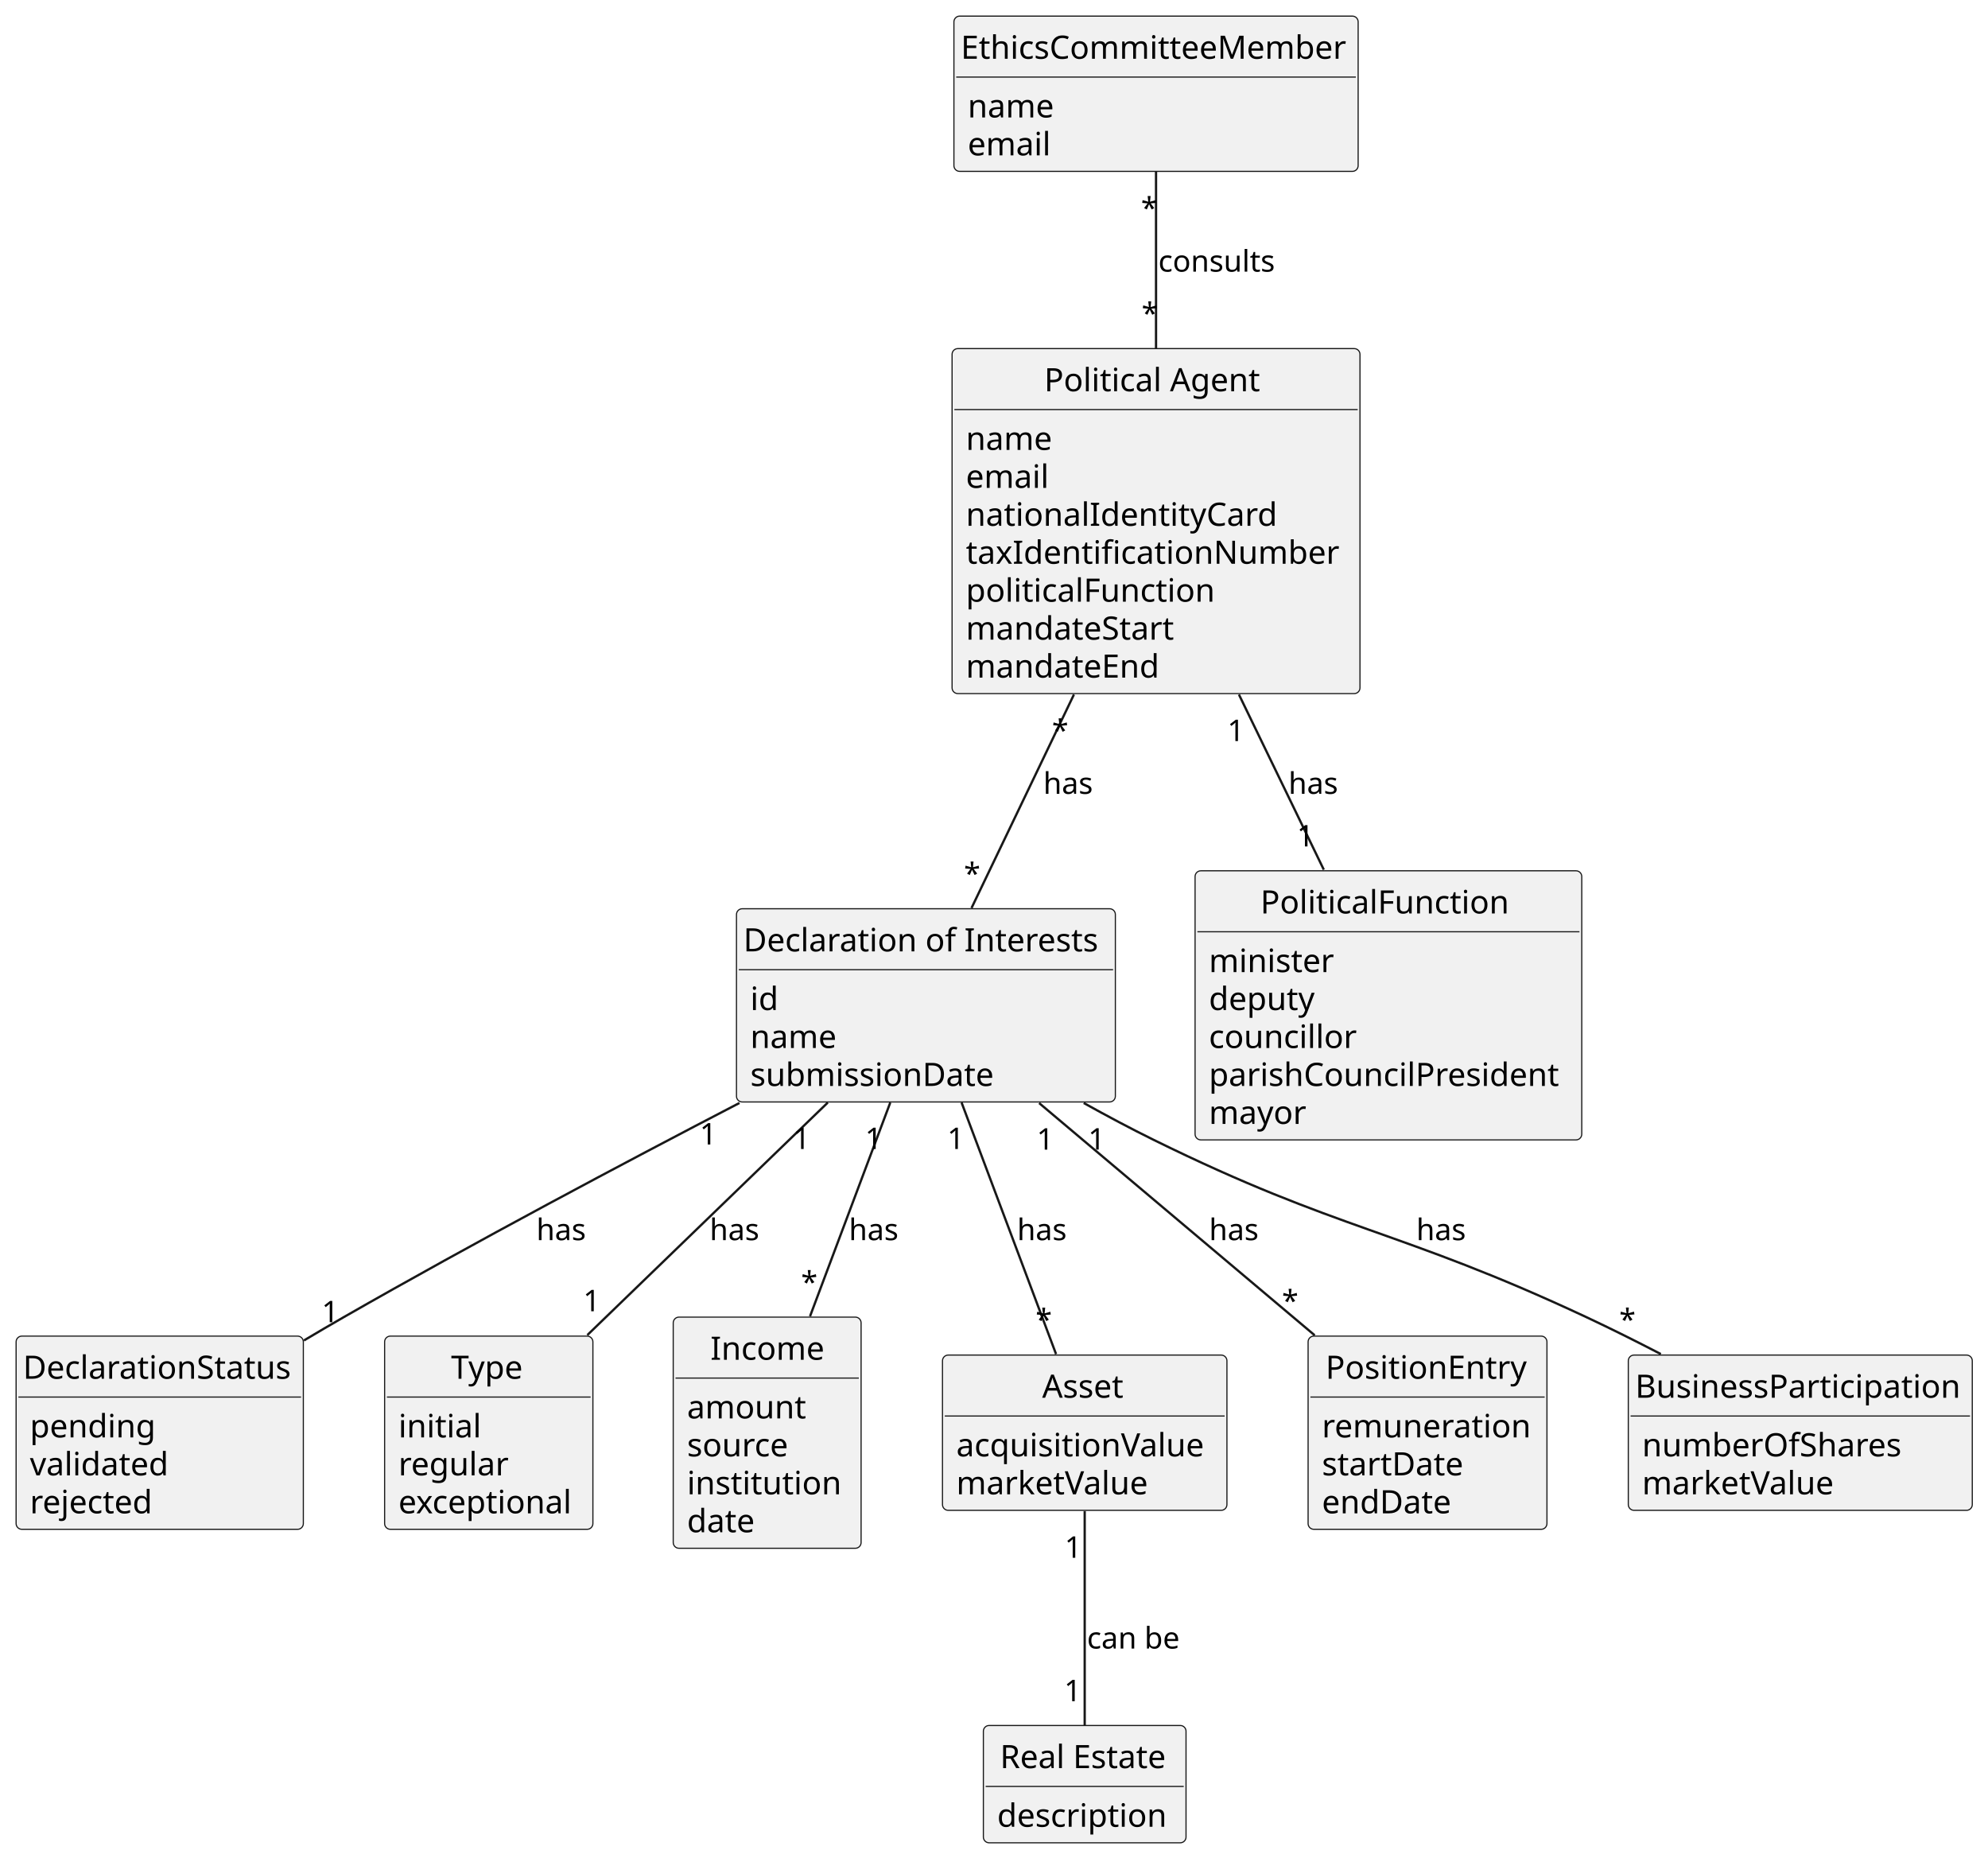
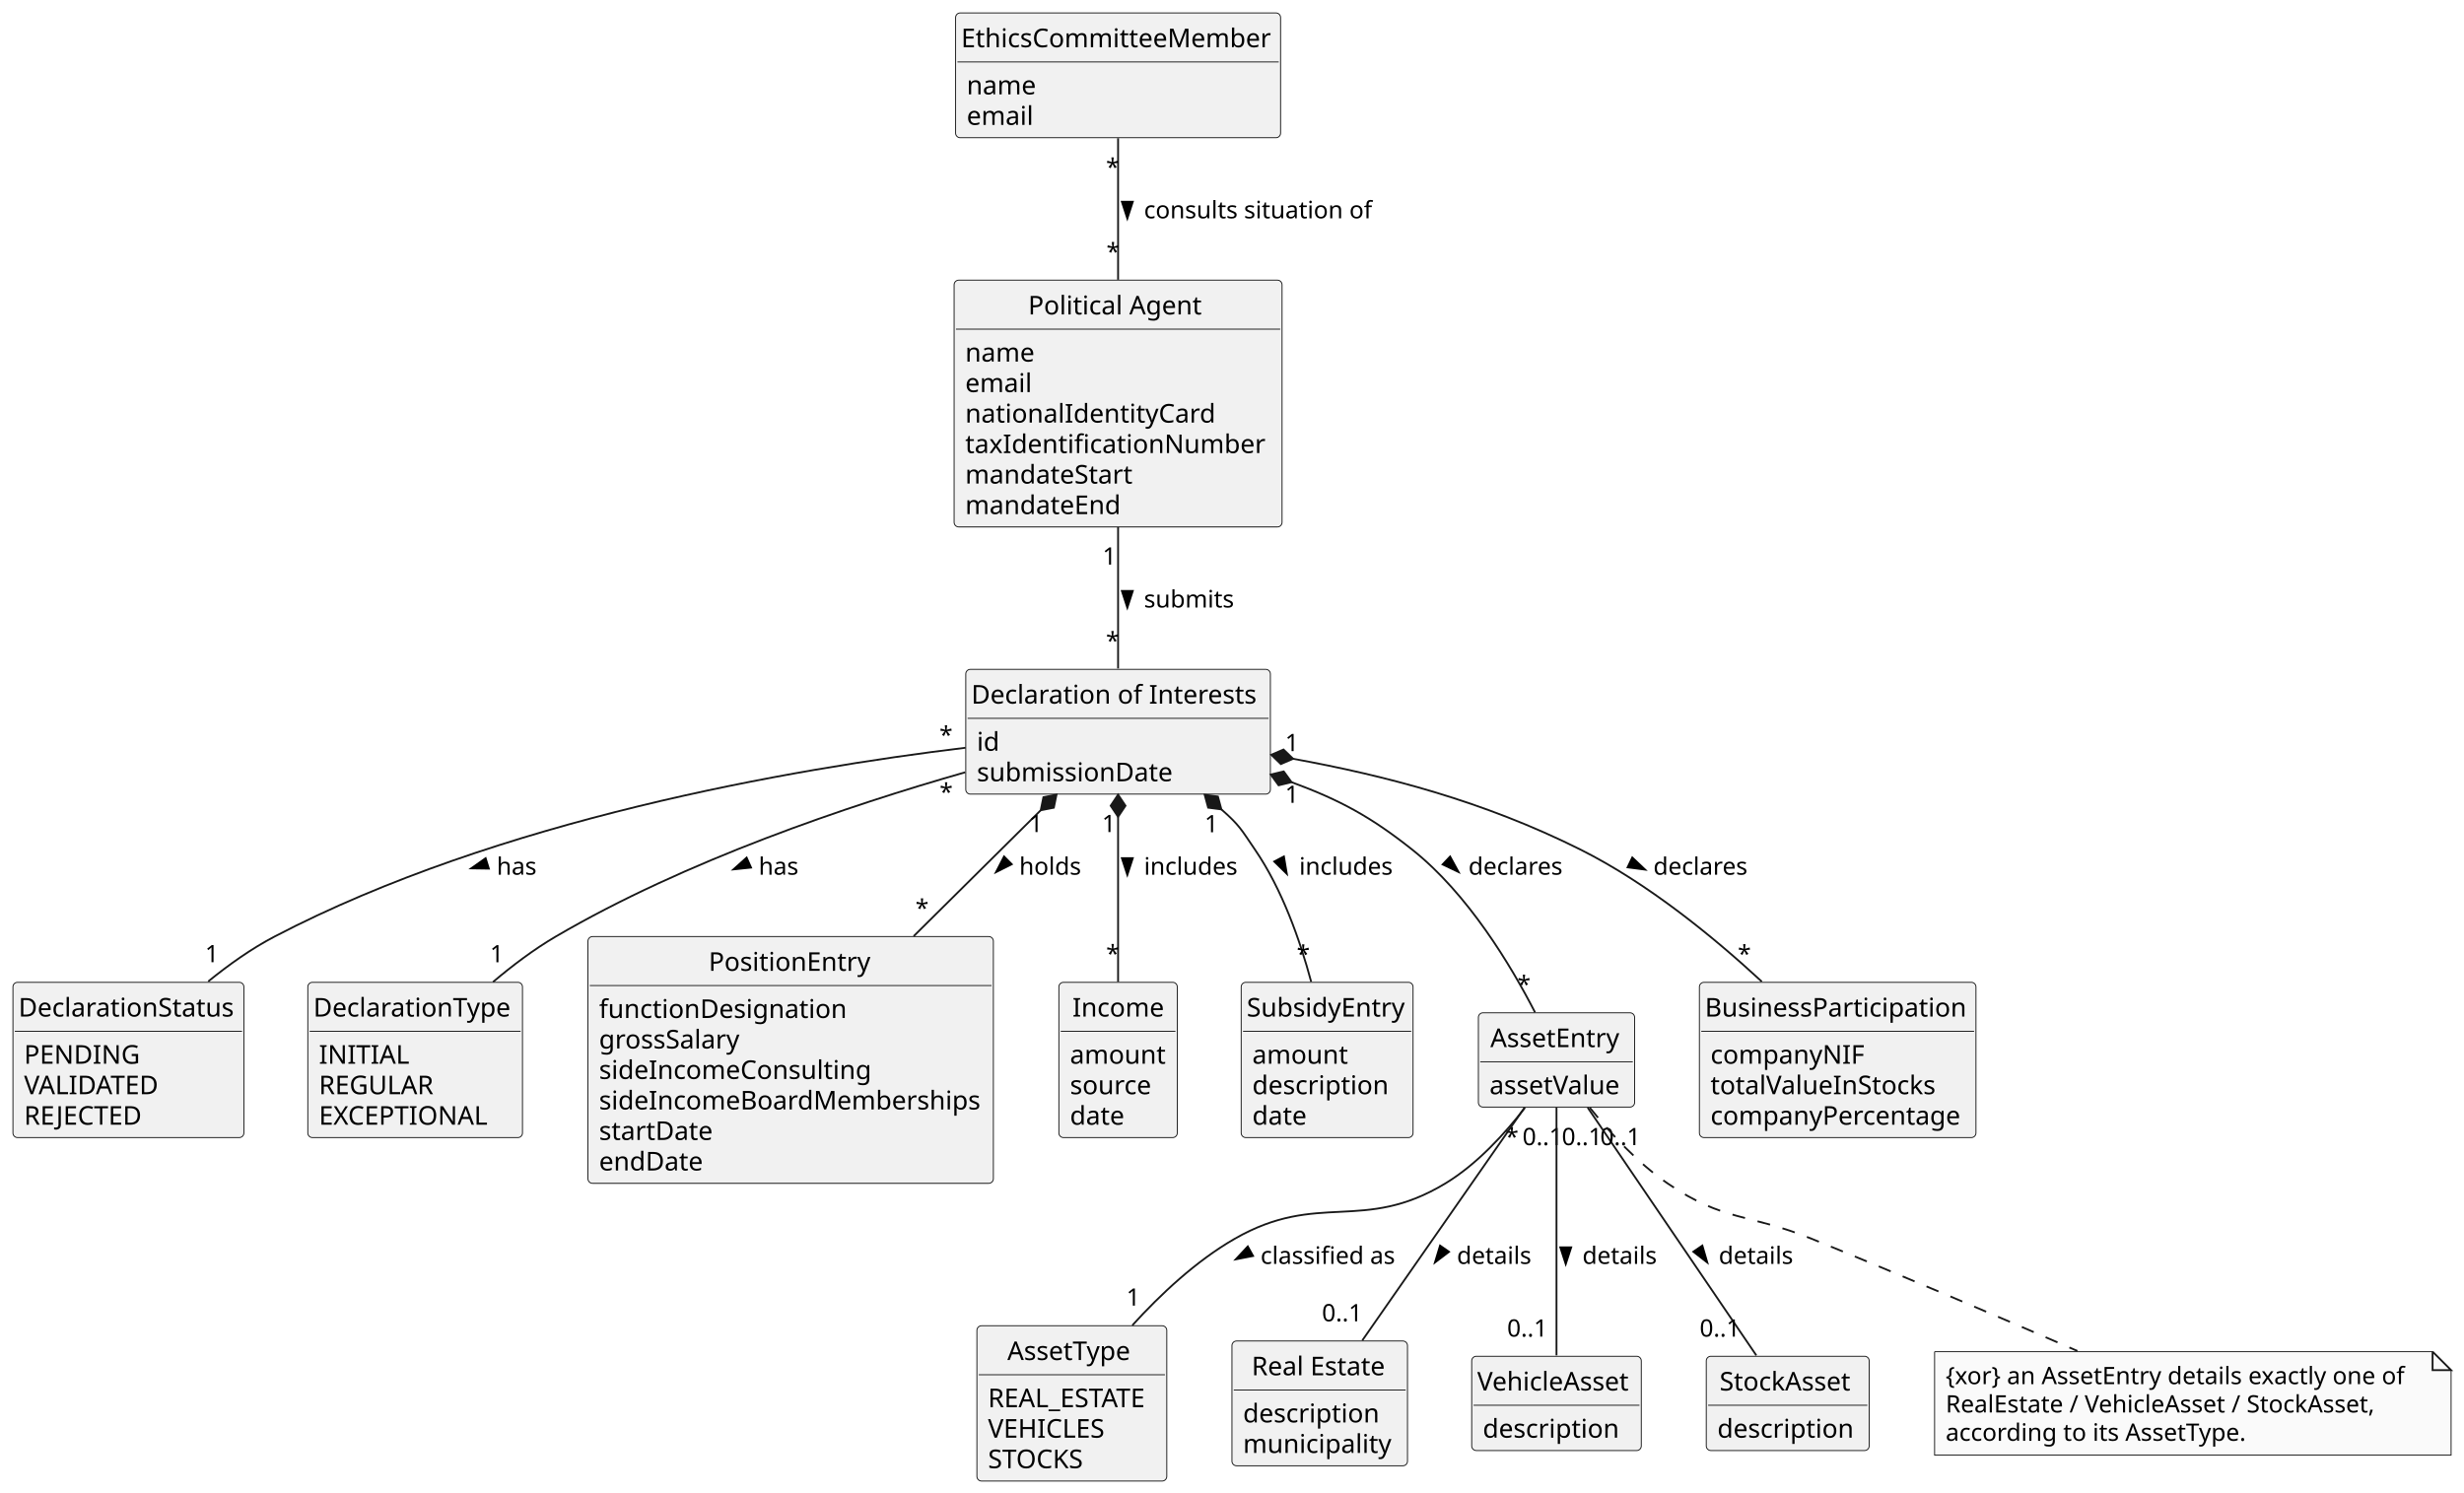
- <svg xmlns="http://www.w3.org/2000/svg" contentStyleType="text/css" data-diagram-type="CLASS" height="807px" preserveAspectRatio="none" style="width:864px;height:807px;background:#FFFFFF;" version="1.1" viewBox="0 0 864 807" width="864px" zoomAndPan="magnify">
+ <svg xmlns="http://www.w3.org/2000/svg" contentStyleType="text/css" data-diagram-type="CLASS" height="807px" preserveAspectRatio="none" style="width:1332px;height:807px;background:#FFFFFF;" version="1.1" viewBox="0 0 1332 807" width="1332px" zoomAndPan="magnify">
  <defs />
  <g>
    <g class="entity" data-qualified-name="EthicsCommitteeMember" data-source-line="9" id="ent0002">
-       <rect fill="#F1F1F1" height="67.465" rx="2.5" ry="2.5" style="stroke:#181818;stroke-width:0.5;" width="175.682" x="414.58" y="7" />
-       <text fill="#000000" font-family="sans-serif" font-size="14" lengthAdjust="spacing" textLength="169.682" x="417.58" y="25.535">EthicsCommitteeMember</text>
-       <line style="stroke:#181818;stroke-width:0.5;" x1="415.58" x2="589.262" y1="33.488" y2="33.488" />
-       <text fill="#000000" font-family="sans-serif" font-size="14" lengthAdjust="spacing" textLength="37.29" x="420.58" y="51.023">name</text>
-       <text fill="#000000" font-family="sans-serif" font-size="14" lengthAdjust="spacing" textLength="36.695" x="420.58" y="67.512">email</text>
+       <rect fill="#F1F1F1" height="67.465" rx="2.5" ry="2.5" style="stroke:#181818;stroke-width:0.5;" width="175.682" x="516.58" y="7" />
+       <text fill="#000000" font-family="sans-serif" font-size="14" lengthAdjust="spacing" textLength="169.682" x="519.58" y="25.535">EthicsCommitteeMember</text>
+       <line style="stroke:#181818;stroke-width:0.5;" x1="517.58" x2="691.262" y1="33.488" y2="33.488" />
+       <text fill="#000000" font-family="sans-serif" font-size="14" lengthAdjust="spacing" textLength="37.29" x="522.58" y="51.023">name</text>
+       <text fill="#000000" font-family="sans-serif" font-size="14" lengthAdjust="spacing" textLength="36.695" x="522.58" y="67.512">email</text>
    </g>
    <g class="entity" data-qualified-name="PoliticalAgent" data-source-line="14" id="ent0003">
-       <rect fill="#F1F1F1" height="149.906" rx="2.5" ry="2.5" style="stroke:#181818;stroke-width:0.5;" width="177.279" x="413.78" y="151.47" />
-       <text fill="#000000" font-family="sans-serif" font-size="14" lengthAdjust="spacing" textLength="97.207" x="453.816" y="170.005">Political Agent</text>
-       <line style="stroke:#181818;stroke-width:0.5;" x1="414.78" x2="590.059" y1="177.958" y2="177.958" />
-       <text fill="#000000" font-family="sans-serif" font-size="14" lengthAdjust="spacing" textLength="37.29" x="419.78" y="195.493">name</text>
-       <text fill="#000000" font-family="sans-serif" font-size="14" lengthAdjust="spacing" textLength="36.695" x="419.78" y="211.982">email</text>
-       <text fill="#000000" font-family="sans-serif" font-size="14" lengthAdjust="spacing" textLength="137.894" x="419.78" y="228.47">nationalIdentityCard</text>
-       <text fill="#000000" font-family="sans-serif" font-size="14" lengthAdjust="spacing" textLength="165.279" x="419.78" y="244.958">taxIdentificationNumber</text>
-       <text fill="#000000" font-family="sans-serif" font-size="14" lengthAdjust="spacing" textLength="112.362" x="419.78" y="261.447">politicalFunction</text>
-       <text fill="#000000" font-family="sans-serif" font-size="14" lengthAdjust="spacing" textLength="90.542" x="419.78" y="277.935">mandateStart</text>
-       <text fill="#000000" font-family="sans-serif" font-size="14" lengthAdjust="spacing" textLength="84.157" x="419.78" y="294.423">mandateEnd</text>
-     </g>
-     <g class="entity" data-qualified-name="Declaration" data-source-line="24" id="ent0004">
-       <rect fill="#F1F1F1" height="83.953" rx="2.5" ry="2.5" style="stroke:#181818;stroke-width:0.5;" width="164.669" x="320.08" y="394.86" />
-       <text fill="#000000" font-family="sans-serif" font-size="14" lengthAdjust="spacing" textLength="158.669" x="323.08" y="413.395">Declaration of Interests</text>
-       <line style="stroke:#181818;stroke-width:0.5;" x1="321.08" x2="483.749" y1="421.348" y2="421.348" />
-       <text fill="#000000" font-family="sans-serif" font-size="14" lengthAdjust="spacing" textLength="12.858" x="326.08" y="438.883">id</text>
-       <text fill="#000000" font-family="sans-serif" font-size="14" lengthAdjust="spacing" textLength="37.29" x="326.08" y="455.372">name</text>
-       <text fill="#000000" font-family="sans-serif" font-size="14" lengthAdjust="spacing" textLength="108.616" x="326.08" y="471.86">submissionDate</text>
-     </g>
-     <g class="entity" data-qualified-name="DeclarationStatus" data-source-line="30" id="ent0005">
-       <rect fill="#F1F1F1" height="83.953" rx="2.5" ry="2.5" style="stroke:#181818;stroke-width:0.5;" width="124.836" x="7" y="580.55" />
-       <text fill="#000000" font-family="sans-serif" font-size="14" lengthAdjust="spacing" textLength="118.836" x="10" y="599.085">DeclarationStatus</text>
-       <line style="stroke:#181818;stroke-width:0.5;" x1="8" x2="130.836" y1="607.038" y2="607.038" />
-       <text fill="#000000" font-family="sans-serif" font-size="14" lengthAdjust="spacing" textLength="55.576" x="13" y="624.573">pending</text>
-       <text fill="#000000" font-family="sans-serif" font-size="14" lengthAdjust="spacing" textLength="61.462" x="13" y="641.062">validated</text>
-       <text fill="#000000" font-family="sans-serif" font-size="14" lengthAdjust="spacing" textLength="54.605" x="13" y="657.55">rejected</text>
-     </g>
-     <g class="entity" data-qualified-name="Type" data-source-line="36" id="ent0006">
-       <rect fill="#F1F1F1" height="83.953" rx="2.5" ry="2.5" style="stroke:#181818;stroke-width:0.5;" width="90.518" x="167.16" y="580.55" />
-       <text fill="#000000" font-family="sans-serif" font-size="14" lengthAdjust="spacing" textLength="32.778" x="196.03" y="599.085">Type</text>
-       <line style="stroke:#181818;stroke-width:0.5;" x1="168.16" x2="256.678" y1="607.038" y2="607.038" />
-       <text fill="#000000" font-family="sans-serif" font-size="14" lengthAdjust="spacing" textLength="37.844" x="173.16" y="624.573">initial</text>
-       <text fill="#000000" font-family="sans-serif" font-size="14" lengthAdjust="spacing" textLength="48.453" x="173.16" y="641.062">regular</text>
-       <text fill="#000000" font-family="sans-serif" font-size="14" lengthAdjust="spacing" textLength="78.518" x="173.16" y="657.55">exceptional</text>
-     </g>
-     <g class="entity" data-qualified-name="PoliticalFunction" data-source-line="42" id="ent0007">
-       <rect fill="#F1F1F1" height="116.93" rx="2.5" ry="2.5" style="stroke:#181818;stroke-width:0.5;" width="168.058" x="519.39" y="378.37" />
-       <text fill="#000000" font-family="sans-serif" font-size="14" lengthAdjust="spacing" textLength="111.289" x="547.774" y="396.905">PoliticalFunction</text>
-       <line style="stroke:#181818;stroke-width:0.5;" x1="520.39" x2="686.448" y1="404.858" y2="404.858" />
-       <text fill="#000000" font-family="sans-serif" font-size="14" lengthAdjust="spacing" textLength="55.754" x="525.39" y="422.393">minister</text>
-       <text fill="#000000" font-family="sans-serif" font-size="14" lengthAdjust="spacing" textLength="46.662" x="525.39" y="438.882">deputy</text>
-       <text fill="#000000" font-family="sans-serif" font-size="14" lengthAdjust="spacing" textLength="66.787" x="525.39" y="455.37">councillor</text>
-       <text fill="#000000" font-family="sans-serif" font-size="14" lengthAdjust="spacing" textLength="156.058" x="525.39" y="471.858">parishCouncilPresident</text>
-       <text fill="#000000" font-family="sans-serif" font-size="14" lengthAdjust="spacing" textLength="42.444" x="525.39" y="488.347">mayor</text>
-     </g>
-     <g class="entity" data-qualified-name="Income" data-source-line="50" id="ent0008">
-       <rect fill="#F1F1F1" height="100.441" rx="2.5" ry="2.5" style="stroke:#181818;stroke-width:0.5;" width="81.651" x="292.59" y="572.3" />
-       <text fill="#000000" font-family="sans-serif" font-size="14" lengthAdjust="spacing" textLength="49.362" x="308.735" y="590.835">Income</text>
-       <line style="stroke:#181818;stroke-width:0.5;" x1="293.59" x2="373.241" y1="598.788" y2="598.788" />
-       <text fill="#000000" font-family="sans-serif" font-size="14" lengthAdjust="spacing" textLength="52.015" x="298.59" y="616.323">amount</text>
-       <text fill="#000000" font-family="sans-serif" font-size="14" lengthAdjust="spacing" textLength="45.124" x="298.59" y="632.812">source</text>
-       <text fill="#000000" font-family="sans-serif" font-size="14" lengthAdjust="spacing" textLength="69.651" x="298.59" y="649.3">institution</text>
-       <text fill="#000000" font-family="sans-serif" font-size="14" lengthAdjust="spacing" textLength="29.579" x="298.59" y="665.788">date</text>
-     </g>
-     <g class="entity" data-qualified-name="Asset" data-source-line="57" id="ent0009">
-       <rect fill="#F1F1F1" height="67.465" rx="2.5" ry="2.5" style="stroke:#181818;stroke-width:0.5;" width="123.624" x="409.61" y="588.79" />
-       <text fill="#000000" font-family="sans-serif" font-size="14" lengthAdjust="spacing" textLength="36.969" x="452.938" y="607.325">Asset</text>
-       <line style="stroke:#181818;stroke-width:0.5;" x1="410.61" x2="532.234" y1="615.278" y2="615.278" />
-       <text fill="#000000" font-family="sans-serif" font-size="14" lengthAdjust="spacing" textLength="111.624" x="415.61" y="632.813">acquisitionValue</text>
-       <text fill="#000000" font-family="sans-serif" font-size="14" lengthAdjust="spacing" textLength="85.169" x="415.61" y="649.302">marketValue</text>
-     </g>
-     <g class="entity" data-qualified-name="RealEstate" data-source-line="62" id="ent0010">
-       <rect fill="#F1F1F1" height="50.977" rx="2.5" ry="2.5" style="stroke:#181818;stroke-width:0.5;" width="88.077" x="427.38" y="749.74" />
-       <text fill="#000000" font-family="sans-serif" font-size="14" lengthAdjust="spacing" textLength="73.589" x="434.624" y="768.275">Real Estate</text>
-       <line style="stroke:#181818;stroke-width:0.5;" x1="428.38" x2="514.457" y1="776.228" y2="776.228" />
-       <text fill="#000000" font-family="sans-serif" font-size="14" lengthAdjust="spacing" textLength="76.077" x="433.38" y="793.763">description</text>
-     </g>
-     <g class="entity" data-qualified-name="PositionEntry" data-source-line="66" id="ent0011">
-       <rect fill="#F1F1F1" height="83.953" rx="2.5" ry="2.5" style="stroke:#181818;stroke-width:0.5;" width="103.807" x="568.51" y="580.55" />
-       <text fill="#000000" font-family="sans-serif" font-size="14" lengthAdjust="spacing" textLength="88.648" x="576.089" y="599.085">PositionEntry</text>
-       <line style="stroke:#181818;stroke-width:0.5;" x1="569.51" x2="671.317" y1="607.038" y2="607.038" />
-       <text fill="#000000" font-family="sans-serif" font-size="14" lengthAdjust="spacing" textLength="91.807" x="574.51" y="624.573">remuneration</text>
-       <text fill="#000000" font-family="sans-serif" font-size="14" lengthAdjust="spacing" textLength="62.323" x="574.51" y="641.062">startDate</text>
-       <text fill="#000000" font-family="sans-serif" font-size="14" lengthAdjust="spacing" textLength="56.554" x="574.51" y="657.55">endDate</text>
-     </g>
-     <g class="entity" data-qualified-name="BusinessParticipation" data-source-line="72" id="ent0012">
-       <rect fill="#F1F1F1" height="67.465" rx="2.5" ry="2.5" style="stroke:#181818;stroke-width:0.5;" width="149.5" x="707.67" y="588.79" />
-       <text fill="#000000" font-family="sans-serif" font-size="14" lengthAdjust="spacing" textLength="143.5" x="710.67" y="607.325">BusinessParticipation</text>
-       <line style="stroke:#181818;stroke-width:0.5;" x1="708.67" x2="856.17" y1="615.278" y2="615.278" />
-       <text fill="#000000" font-family="sans-serif" font-size="14" lengthAdjust="spacing" textLength="113.436" x="713.67" y="632.813">numberOfShares</text>
-       <text fill="#000000" font-family="sans-serif" font-size="14" lengthAdjust="spacing" textLength="85.169" x="713.67" y="649.302">marketValue</text>
-     </g>
-     <g class="link" data-entity-1="ent0002" data-entity-2="ent0003" data-link-type="association" data-source-line="77" id="lnk13">
-       <path codeLine="77" d="M502.42,74.57 C502.42,95.93 502.42,124.68 502.42,151.35" fill="none" id="EthicsCommitteeMember-PoliticalAgent" style="stroke:#181818;stroke-width:1;" />
-       <text fill="#000000" font-family="sans-serif" font-size="13" lengthAdjust="spacing" textLength="52.654" x="503.42" y="118.038">consults</text>
-       <text fill="#000000" font-family="sans-serif" font-size="13" lengthAdjust="spacing" textLength="6.265" x="495.873" y="95.048">*</text>
-       <text fill="#000000" font-family="sans-serif" font-size="13" lengthAdjust="spacing" textLength="6.265" x="496.138" y="140.805">*</text>
-     </g>
-     <g class="link" data-entity-1="ent0003" data-entity-2="ent0004" data-link-type="association" data-source-line="79" id="lnk14">
-       <path codeLine="79" d="M466.74,301.78 C451.76,332.99 434.91,368.11 422.22,394.57" fill="none" id="PoliticalAgent-Declaration" style="stroke:#181818;stroke-width:1;" />
-       <text fill="#000000" font-family="sans-serif" font-size="13" lengthAdjust="spacing" textLength="21.874" x="453.42" y="344.938">has</text>
-       <text fill="#000000" font-family="sans-serif" font-size="13" lengthAdjust="spacing" textLength="6.265" x="457.186" y="322.001">*</text>
-       <text fill="#000000" font-family="sans-serif" font-size="13" lengthAdjust="spacing" textLength="6.265" x="418.92" y="384.232">*</text>
-     </g>
-     <g class="link" data-entity-1="ent0003" data-entity-2="ent0007" data-link-type="association" data-source-line="81" id="lnk15">
-       <path codeLine="81" d="M538.45,301.78 C550.58,326.8 563.92,354.32 575.33,377.89" fill="none" id="PoliticalAgent-PoliticalFunction" style="stroke:#181818;stroke-width:1;" />
-       <text fill="#000000" font-family="sans-serif" font-size="13" lengthAdjust="spacing" textLength="21.874" x="559.97" y="344.938">has</text>
-       <text fill="#000000" font-family="sans-serif" font-size="13" lengthAdjust="spacing" textLength="8.22" x="533.413" y="322.001">1</text>
-       <text fill="#000000" font-family="sans-serif" font-size="13" lengthAdjust="spacing" textLength="8.22" x="563.633" y="367.794">1</text>
-     </g>
-     <g class="link" data-entity-1="ent0004" data-entity-2="ent0006" data-link-type="association" data-source-line="83" id="lnk16">
-       <path codeLine="83" d="M359.78,479.06 C328.6,509.21 286.47,549.93 255.24,580.12" fill="none" id="Declaration-Type" style="stroke:#181818;stroke-width:1;" />
-       <text fill="#000000" font-family="sans-serif" font-size="13" lengthAdjust="spacing" textLength="21.874" x="308.42" y="538.868">has</text>
-       <text fill="#000000" font-family="sans-serif" font-size="13" lengthAdjust="spacing" textLength="8.22" x="344.656" y="499.266">1</text>
-       <text fill="#000000" font-family="sans-serif" font-size="13" lengthAdjust="spacing" textLength="8.22" x="253.445" y="569.759">1</text>
-     </g>
-     <g class="link" data-entity-1="ent0004" data-entity-2="ent0005" data-link-type="association" data-source-line="84" id="lnk17">
-       <path codeLine="84" d="M321.38,479.25 C271.39,505.21 206.18,539.8 149.42,572.3 C143.76,575.54 137.91,578.97 132.08,582.45" fill="none" id="Declaration-DeclarationStatus" style="stroke:#181818;stroke-width:1;" />
-       <text fill="#000000" font-family="sans-serif" font-size="13" lengthAdjust="spacing" textLength="21.874" x="233.1" y="538.868">has</text>
-       <text fill="#000000" font-family="sans-serif" font-size="13" lengthAdjust="spacing" textLength="8.22" x="304.091" y="497.295">1</text>
-       <text fill="#000000" font-family="sans-serif" font-size="13" lengthAdjust="spacing" textLength="8.22" x="139.8" y="574.535">1</text>
-     </g>
-     <g class="link" data-entity-1="ent0004" data-entity-2="ent0008" data-link-type="association" data-source-line="85" id="lnk18">
-       <path codeLine="85" d="M386.93,479.06 C376.6,506.56 362.96,542.87 352.04,571.95" fill="none" id="Declaration-Income" style="stroke:#181818;stroke-width:1;" />
-       <text fill="#000000" font-family="sans-serif" font-size="13" lengthAdjust="spacing" textLength="21.874" x="368.92" y="538.868">has</text>
-       <text fill="#000000" font-family="sans-serif" font-size="13" lengthAdjust="spacing" textLength="8.22" x="375.963" y="499.266">1</text>
-       <text fill="#000000" font-family="sans-serif" font-size="13" lengthAdjust="spacing" textLength="6.265" x="348.157" y="561.736">*</text>
-     </g>
-     <g class="link" data-entity-1="ent0004" data-entity-2="ent0009" data-link-type="association" data-source-line="86" id="lnk19">
-       <path codeLine="86" d="M417.9,479.06 C430.3,512.06 447.46,557.74 458.98,588.4" fill="none" id="Declaration-Asset" style="stroke:#181818;stroke-width:1;" />
-       <text fill="#000000" font-family="sans-serif" font-size="13" lengthAdjust="spacing" textLength="21.874" x="442.05" y="538.868">has</text>
-       <text fill="#000000" font-family="sans-serif" font-size="13" lengthAdjust="spacing" textLength="8.22" x="411.676" y="499.266">1</text>
-       <text fill="#000000" font-family="sans-serif" font-size="13" lengthAdjust="spacing" textLength="6.265" x="450.062" y="578.064">*</text>
-     </g>
-     <g class="link" data-entity-1="ent0004" data-entity-2="ent0011" data-link-type="association" data-source-line="88" id="lnk20">
-       <path codeLine="88" d="M451.61,479.29 C487.4,509.45 535.65,550.1 571.4,580.22" fill="none" id="Declaration-PositionEntry" style="stroke:#181818;stroke-width:1;" />
-       <text fill="#000000" font-family="sans-serif" font-size="13" lengthAdjust="spacing" textLength="21.874" x="525.47" y="538.868">has</text>
-       <text fill="#000000" font-family="sans-serif" font-size="13" lengthAdjust="spacing" textLength="8.22" x="450.547" y="499.531">1</text>
-       <text fill="#000000" font-family="sans-serif" font-size="13" lengthAdjust="spacing" textLength="6.265" x="557.131" y="569.875">*</text>
-     </g>
-     <g class="link" data-entity-1="ent0004" data-entity-2="ent0012" data-link-type="association" data-source-line="89" id="lnk21">
-       <path codeLine="89" d="M470.99,479.26 C481.08,484.87 491.43,490.39 501.42,495.3 C582.43,535.17 607.64,534.03 689.42,572.3 C700.01,577.26 711.11,582.81 721.82,588.36" fill="none" id="Declaration-BusinessParticipation" style="stroke:#181818;stroke-width:1;" />
-       <text fill="#000000" font-family="sans-serif" font-size="13" lengthAdjust="spacing" textLength="21.874" x="615.53" y="538.868">has</text>
-       <text fill="#000000" font-family="sans-serif" font-size="13" lengthAdjust="spacing" textLength="8.22" x="472.895" y="499.497">1</text>
-       <text fill="#000000" font-family="sans-serif" font-size="13" lengthAdjust="spacing" textLength="6.265" x="703.721" y="578.016">*</text>
-     </g>
-     <g class="link" data-entity-1="ent0009" data-entity-2="ent0010" data-link-type="association" data-source-line="91" id="lnk22">
-       <path codeLine="91" d="M471.42,656.6 C471.42,684.67 471.42,724.32 471.42,749.65" fill="none" id="Asset-RealEstate" style="stroke:#181818;stroke-width:1;" />
-       <text fill="#000000" font-family="sans-serif" font-size="13" lengthAdjust="spacing" textLength="41.444" x="472.42" y="716.308">can be</text>
-       <text fill="#000000" font-family="sans-serif" font-size="13" lengthAdjust="spacing" textLength="8.22" x="462.702" y="676.863">1</text>
-       <text fill="#000000" font-family="sans-serif" font-size="13" lengthAdjust="spacing" textLength="8.22" x="462.472" y="739.193">1</text>
+       <rect fill="#F1F1F1" height="133.418" rx="2.5" ry="2.5" style="stroke:#181818;stroke-width:0.5;" width="177.279" x="515.78" y="151.47" />
+       <text fill="#000000" font-family="sans-serif" font-size="14" lengthAdjust="spacing" textLength="97.207" x="555.816" y="170.005">Political Agent</text>
+       <line style="stroke:#181818;stroke-width:0.5;" x1="516.78" x2="692.059" y1="177.958" y2="177.958" />
+       <text fill="#000000" font-family="sans-serif" font-size="14" lengthAdjust="spacing" textLength="37.29" x="521.78" y="195.493">name</text>
+       <text fill="#000000" font-family="sans-serif" font-size="14" lengthAdjust="spacing" textLength="36.695" x="521.78" y="211.982">email</text>
+       <text fill="#000000" font-family="sans-serif" font-size="14" lengthAdjust="spacing" textLength="137.894" x="521.78" y="228.47">nationalIdentityCard</text>
+       <text fill="#000000" font-family="sans-serif" font-size="14" lengthAdjust="spacing" textLength="165.279" x="521.78" y="244.958">taxIdentificationNumber</text>
+       <text fill="#000000" font-family="sans-serif" font-size="14" lengthAdjust="spacing" textLength="90.542" x="521.78" y="261.447">mandateStart</text>
+       <text fill="#000000" font-family="sans-serif" font-size="14" lengthAdjust="spacing" textLength="84.157" x="521.78" y="277.935">mandateEnd</text>
+     </g>
+     <g class="entity" data-qualified-name="Declaration" data-source-line="23" id="ent0004">
+       <rect fill="#F1F1F1" height="67.465" rx="2.5" ry="2.5" style="stroke:#181818;stroke-width:0.5;" width="164.669" x="522.08" y="361.88" />
+       <text fill="#000000" font-family="sans-serif" font-size="14" lengthAdjust="spacing" textLength="158.669" x="525.08" y="380.415">Declaration of Interests</text>
+       <line style="stroke:#181818;stroke-width:0.5;" x1="523.08" x2="685.749" y1="388.368" y2="388.368" />
+       <text fill="#000000" font-family="sans-serif" font-size="14" lengthAdjust="spacing" textLength="12.858" x="528.08" y="405.903">id</text>
+       <text fill="#000000" font-family="sans-serif" font-size="14" lengthAdjust="spacing" textLength="108.616" x="528.08" y="422.392">submissionDate</text>
+     </g>
+     <g class="entity" data-qualified-name="DeclarationStatus" data-source-line="28" id="ent0005">
+       <rect fill="#F1F1F1" height="83.953" rx="2.5" ry="2.5" style="stroke:#181818;stroke-width:0.5;" width="124.836" x="7" y="531.08" />
+       <text fill="#000000" font-family="sans-serif" font-size="14" lengthAdjust="spacing" textLength="118.836" x="10" y="549.615">DeclarationStatus</text>
+       <line style="stroke:#181818;stroke-width:0.5;" x1="8" x2="130.836" y1="557.568" y2="557.568" />
+       <text fill="#000000" font-family="sans-serif" font-size="14" lengthAdjust="spacing" textLength="60.648" x="13" y="575.103">PENDING</text>
+       <text fill="#000000" font-family="sans-serif" font-size="14" lengthAdjust="spacing" textLength="77.383" x="13" y="591.592">VALIDATED</text>
+       <text fill="#000000" font-family="sans-serif" font-size="14" lengthAdjust="spacing" textLength="64.996" x="13" y="608.08">REJECTED</text>
+     </g>
+     <g class="entity" data-qualified-name="DeclarationType" data-source-line="34" id="ent0006">
+       <rect fill="#F1F1F1" height="83.953" rx="2.5" ry="2.5" style="stroke:#181818;stroke-width:0.5;" width="116.045" x="166.4" y="531.08" />
+       <text fill="#000000" font-family="sans-serif" font-size="14" lengthAdjust="spacing" textLength="110.045" x="169.4" y="549.615">DeclarationType</text>
+       <line style="stroke:#181818;stroke-width:0.5;" x1="167.4" x2="281.445" y1="557.568" y2="557.568" />
+       <text fill="#000000" font-family="sans-serif" font-size="14" lengthAdjust="spacing" textLength="48.419" x="172.4" y="575.103">INITIAL</text>
+       <text fill="#000000" font-family="sans-serif" font-size="14" lengthAdjust="spacing" textLength="62.234" x="172.4" y="591.592">REGULAR</text>
+       <text fill="#000000" font-family="sans-serif" font-size="14" lengthAdjust="spacing" textLength="92.593" x="172.4" y="608.08">EXCEPTIONAL</text>
+     </g>
+     <g class="entity" data-qualified-name="PositionEntry" data-source-line="40" id="ent0007">
+       <rect fill="#F1F1F1" height="133.418" rx="2.5" ry="2.5" style="stroke:#181818;stroke-width:0.5;" width="219.17" x="317.83" y="506.35" />
+       <text fill="#000000" font-family="sans-serif" font-size="14" lengthAdjust="spacing" textLength="88.648" x="383.091" y="524.885">PositionEntry</text>
+       <line style="stroke:#181818;stroke-width:0.5;" x1="318.83" x2="536" y1="532.838" y2="532.838" />
+       <text fill="#000000" font-family="sans-serif" font-size="14" lengthAdjust="spacing" textLength="137.457" x="323.83" y="550.373">functionDesignation</text>
+       <text fill="#000000" font-family="sans-serif" font-size="14" lengthAdjust="spacing" textLength="77.424" x="323.83" y="566.862">grossSalary</text>
+       <text fill="#000000" font-family="sans-serif" font-size="14" lengthAdjust="spacing" textLength="150.705" x="323.83" y="583.35">sideIncomeConsulting</text>
+       <text fill="#000000" font-family="sans-serif" font-size="14" lengthAdjust="spacing" textLength="207.17" x="323.83" y="599.838">sideIncomeBoardMemberships</text>
+       <text fill="#000000" font-family="sans-serif" font-size="14" lengthAdjust="spacing" textLength="62.323" x="323.83" y="616.327">startDate</text>
+       <text fill="#000000" font-family="sans-serif" font-size="14" lengthAdjust="spacing" textLength="56.554" x="323.83" y="632.815">endDate</text>
+     </g>
+     <g class="entity" data-qualified-name="Income" data-source-line="49" id="ent0008">
+       <rect fill="#F1F1F1" height="83.953" rx="2.5" ry="2.5" style="stroke:#181818;stroke-width:0.5;" width="64.015" x="572.41" y="531.08" />
+       <text fill="#000000" font-family="sans-serif" font-size="14" lengthAdjust="spacing" textLength="49.362" x="579.736" y="549.615">Income</text>
+       <line style="stroke:#181818;stroke-width:0.5;" x1="573.41" x2="635.425" y1="557.568" y2="557.568" />
+       <text fill="#000000" font-family="sans-serif" font-size="14" lengthAdjust="spacing" textLength="52.015" x="578.41" y="575.103">amount</text>
+       <text fill="#000000" font-family="sans-serif" font-size="14" lengthAdjust="spacing" textLength="45.124" x="578.41" y="591.592">source</text>
+       <text fill="#000000" font-family="sans-serif" font-size="14" lengthAdjust="spacing" textLength="29.579" x="578.41" y="608.08">date</text>
+     </g>
+     <g class="entity" data-qualified-name="SubsidyEntry" data-source-line="55" id="ent0009">
+       <rect fill="#F1F1F1" height="83.953" rx="2.5" ry="2.5" style="stroke:#181818;stroke-width:0.5;" width="92.905" x="670.97" y="531.08" />
+       <text fill="#000000" font-family="sans-serif" font-size="14" lengthAdjust="spacing" textLength="86.905" x="673.97" y="549.615">SubsidyEntry</text>
+       <line style="stroke:#181818;stroke-width:0.5;" x1="671.97" x2="762.875" y1="557.568" y2="557.568" />
+       <text fill="#000000" font-family="sans-serif" font-size="14" lengthAdjust="spacing" textLength="52.015" x="676.97" y="575.103">amount</text>
+       <text fill="#000000" font-family="sans-serif" font-size="14" lengthAdjust="spacing" textLength="76.077" x="676.97" y="591.592">description</text>
+       <text fill="#000000" font-family="sans-serif" font-size="14" lengthAdjust="spacing" textLength="29.579" x="676.97" y="608.08">date</text>
+     </g>
+     <g class="entity" data-qualified-name="AssetEntry" data-source-line="61" id="ent0010">
+       <rect fill="#F1F1F1" height="50.977" rx="2.5" ry="2.5" style="stroke:#181818;stroke-width:0.5;" width="84.461" x="799.19" y="547.57" />
+       <text fill="#000000" font-family="sans-serif" font-size="14" lengthAdjust="spacing" textLength="71.524" x="805.658" y="566.105">AssetEntry</text>
+       <line style="stroke:#181818;stroke-width:0.5;" x1="800.19" x2="882.651" y1="574.058" y2="574.058" />
+       <text fill="#000000" font-family="sans-serif" font-size="14" lengthAdjust="spacing" textLength="72.461" x="805.19" y="591.593">assetValue</text>
+     </g>
+     <g class="entity" data-qualified-name="AssetType" data-source-line="65" id="ent0011">
+       <rect fill="#F1F1F1" height="83.953" rx="2.5" ry="2.5" style="stroke:#181818;stroke-width:0.5;" width="102.644" x="528.1" y="716.77" />
+       <text fill="#000000" font-family="sans-serif" font-size="14" lengthAdjust="spacing" textLength="69.747" x="544.549" y="735.305">AssetType</text>
+       <line style="stroke:#181818;stroke-width:0.5;" x1="529.1" x2="629.745" y1="743.258" y2="743.258" />
+       <text fill="#000000" font-family="sans-serif" font-size="14" lengthAdjust="spacing" textLength="90.644" x="534.1" y="760.793">REAL_ESTATE</text>
+       <text fill="#000000" font-family="sans-serif" font-size="14" lengthAdjust="spacing" textLength="63.342" x="534.1" y="777.282">VEHICLES</text>
+       <text fill="#000000" font-family="sans-serif" font-size="14" lengthAdjust="spacing" textLength="53.635" x="534.1" y="793.77">STOCKS</text>
+     </g>
+     <g class="entity" data-qualified-name="RealEstate" data-source-line="71" id="ent0012">
+       <rect fill="#F1F1F1" height="67.465" rx="2.5" ry="2.5" style="stroke:#181818;stroke-width:0.5;" width="94.899" x="665.97" y="725.01" />
+       <text fill="#000000" font-family="sans-serif" font-size="14" lengthAdjust="spacing" textLength="73.589" x="676.625" y="743.545">Real Estate</text>
+       <line style="stroke:#181818;stroke-width:0.5;" x1="666.97" x2="759.869" y1="751.498" y2="751.498" />
+       <text fill="#000000" font-family="sans-serif" font-size="14" lengthAdjust="spacing" textLength="76.077" x="671.97" y="769.033">description</text>
+       <text fill="#000000" font-family="sans-serif" font-size="14" lengthAdjust="spacing" textLength="82.899" x="671.97" y="785.522">municipality</text>
+     </g>
+     <g class="entity" data-qualified-name="VehicleAsset" data-source-line="76" id="ent0013">
+       <rect fill="#F1F1F1" height="50.977" rx="2.5" ry="2.5" style="stroke:#181818;stroke-width:0.5;" width="91.675" x="795.58" y="733.26" />
+       <text fill="#000000" font-family="sans-serif" font-size="14" lengthAdjust="spacing" textLength="85.675" x="798.58" y="751.795">VehicleAsset</text>
+       <line style="stroke:#181818;stroke-width:0.5;" x1="796.58" x2="886.255" y1="759.748" y2="759.748" />
+       <text fill="#000000" font-family="sans-serif" font-size="14" lengthAdjust="spacing" textLength="76.077" x="801.58" y="777.283">description</text>
+     </g>
+     <g class="entity" data-qualified-name="StockAsset" data-source-line="80" id="ent0014">
+       <rect fill="#F1F1F1" height="50.977" rx="2.5" ry="2.5" style="stroke:#181818;stroke-width:0.5;" width="88.077" x="922.38" y="733.26" />
+       <text fill="#000000" font-family="sans-serif" font-size="14" lengthAdjust="spacing" textLength="73.698" x="929.569" y="751.795">StockAsset</text>
+       <line style="stroke:#181818;stroke-width:0.5;" x1="923.38" x2="1009.457" y1="759.748" y2="759.748" />
+       <text fill="#000000" font-family="sans-serif" font-size="14" lengthAdjust="spacing" textLength="76.077" x="928.38" y="777.283">description</text>
+     </g>
+     <g class="entity" data-qualified-name="BusinessParticipation" data-source-line="84" id="ent0015">
+       <rect fill="#F1F1F1" height="83.953" rx="2.5" ry="2.5" style="stroke:#181818;stroke-width:0.5;" width="149.5" x="918.67" y="531.08" />
+       <text fill="#000000" font-family="sans-serif" font-size="14" lengthAdjust="spacing" textLength="143.5" x="921.67" y="549.615">BusinessParticipation</text>
+       <line style="stroke:#181818;stroke-width:0.5;" x1="919.67" x2="1067.17" y1="557.568" y2="557.568" />
+       <text fill="#000000" font-family="sans-serif" font-size="14" lengthAdjust="spacing" textLength="83.269" x="924.67" y="575.103">companyNIF</text>
+       <text fill="#000000" font-family="sans-serif" font-size="14" lengthAdjust="spacing" textLength="124.858" x="924.67" y="591.592">totalValueInStocks</text>
+       <text fill="#000000" font-family="sans-serif" font-size="14" lengthAdjust="spacing" textLength="135.81" x="924.67" y="608.08">companyPercentage</text>
+     </g>
+     <g class="entity" data-qualified-name="GMN29" data-source-line="109" id="ent0030">
+       <path d="M1045.81,730.78 L1045.81,786.712 L1325.02,786.712 L1325.02,740.78 L1315.02,730.78 L1045.81,730.78" fill="#FAFAFA" style="stroke:#181818;stroke-width:0.5;" />
+       <path d="M1315.02,730.78 L1315.02,740.78 L1325.02,740.78 L1315.02,730.78" fill="#FAFAFA" style="stroke:#181818;stroke-width:1;" />
+       <text fill="#000000" font-family="sans-serif" font-size="13" lengthAdjust="spacing" textLength="258.21" x="1051.81" y="748.348">{xor} an AssetEntry details exactly one of</text>
+       <text fill="#000000" font-family="sans-serif" font-size="13" lengthAdjust="spacing" textLength="246.41" x="1051.81" y="763.659">RealEstate / VehicleAsset / StockAsset,</text>
+       <text fill="#000000" font-family="sans-serif" font-size="13" lengthAdjust="spacing" textLength="171.228" x="1051.81" y="778.97">according to its AssetType.</text>
+     </g>
+     <g class="link" data-entity-1="ent0002" data-entity-2="ent0003" data-link-type="association" data-source-line="90" id="lnk16">
+       <path codeLine="90" d="M604.42,74.73 C604.42,96.27 604.42,125.14 604.42,151.26" fill="none" id="EthicsCommitteeMember-PoliticalAgent" style="stroke:#181818;stroke-width:1;" />
+       <polygon fill="#000000" points="609.42,118.125,612.359,109.08,606.481,109.08,609.42,118.125" style="stroke:#000000;stroke-width:1;" />
+       <text fill="#000000" font-family="sans-serif" font-size="13" lengthAdjust="spacing" textLength="128.813" x="618.42" y="118.038">consults situation of</text>
+       <text fill="#000000" font-family="sans-serif" font-size="13" lengthAdjust="spacing" textLength="6.265" x="597.891" y="94.978">*</text>
+       <text fill="#000000" font-family="sans-serif" font-size="13" lengthAdjust="spacing" textLength="6.265" x="598.106" y="140.706">*</text>
+     </g>
+     <g class="link" data-entity-1="ent0003" data-entity-2="ent0004" data-link-type="association" data-source-line="92" id="lnk17">
+       <path codeLine="92" d="M604.42,285 C604.42,311.06 604.42,339.87 604.42,361.41" fill="none" id="PoliticalAgent-Declaration" style="stroke:#181818;stroke-width:1;" />
+       <polygon fill="#000000" points="609.42,328.535,612.359,319.49,606.481,319.49,609.42,328.535" style="stroke:#000000;stroke-width:1;" />
+       <text fill="#000000" font-family="sans-serif" font-size="13" lengthAdjust="spacing" textLength="50.261" x="618.42" y="328.448">submits</text>
+       <text fill="#000000" font-family="sans-serif" font-size="13" lengthAdjust="spacing" textLength="8.22" x="596.019" y="305.249">1</text>
+       <text fill="#000000" font-family="sans-serif" font-size="13" lengthAdjust="spacing" textLength="6.265" x="597.874" y="351.058">*</text>
+     </g>
+     <g class="link" data-entity-1="ent0004" data-entity-2="ent0006" data-link-type="association" data-source-line="94" id="lnk18">
+       <path codeLine="94" d="M521.79,417.53 C458.53,435.6 370.51,465.31 300.42,506.35 C288.68,513.22 277.04,522.01 266.52,530.9" fill="none" id="Declaration-DeclarationType" style="stroke:#181818;stroke-width:1;" />
+       <polygon fill="#000000" points="396.53,470.035,405.99,469.049,403.604,463.678,396.53,470.035" style="stroke:#000000;stroke-width:1;" />
+       <text fill="#000000" font-family="sans-serif" font-size="13" lengthAdjust="spacing" textLength="21.874" x="410.1" y="472.918">has</text>
+       <text fill="#000000" font-family="sans-serif" font-size="13" lengthAdjust="spacing" textLength="6.265" x="507.909" y="432.825">*</text>
+       <text fill="#000000" font-family="sans-serif" font-size="13" lengthAdjust="spacing" textLength="8.22" x="264.848" y="520.27">1</text>
+     </g>
+     <g class="link" data-entity-1="ent0004" data-entity-2="ent0005" data-link-type="association" data-source-line="95" id="lnk19">
+       <path codeLine="95" d="M521.96,404.27 C427.23,415.74 269.33,443.24 148.42,506.35 C135.92,512.87 123.62,521.62 112.57,530.61" fill="none" id="Declaration-DeclarationStatus" style="stroke:#181818;stroke-width:1;" />
+       <polygon fill="#000000" points="254.742,469.48,264.252,469.621,262.519,464.004,254.742,469.48" style="stroke:#000000;stroke-width:1;" />
+       <text fill="#000000" font-family="sans-serif" font-size="13" lengthAdjust="spacing" textLength="21.874" x="268.52" y="472.918">has</text>
+       <text fill="#000000" font-family="sans-serif" font-size="13" lengthAdjust="spacing" textLength="6.265" x="507.828" y="401.964">*</text>
+       <text fill="#000000" font-family="sans-serif" font-size="13" lengthAdjust="spacing" textLength="8.22" x="110.827" y="520.243">1</text>
+     </g>
+     <g class="link" data-entity-1="ent0004" data-entity-2="ent0007" data-link-type="composition" data-source-line="97" id="lnk20">
+       <path codeLine="97" d="M562.606,438.066 C540.866,459.606 520.27,480.02 493.92,506.14" fill="none" id="Declaration-backto-PositionEntry" style="stroke:#181818;stroke-width:1;" />
+       <polygon fill="#181818" points="571.13,429.62,564.053,431.002,562.606,438.066,569.683,436.685,571.13,429.62" style="stroke:#181818;stroke-width:1;" />
+       <polygon fill="#000000" points="538.429,471.525,546.922,467.245,542.784,463.07,538.429,471.525" style="stroke:#000000;stroke-width:1;" />
+       <text fill="#000000" font-family="sans-serif" font-size="13" lengthAdjust="spacing" textLength="34.62" x="550.98" y="472.918">holds</text>
+       <text fill="#000000" font-family="sans-serif" font-size="13" lengthAdjust="spacing" textLength="8.22" x="556.276" y="449.87">1</text>
+       <text fill="#000000" font-family="sans-serif" font-size="13" lengthAdjust="spacing" textLength="6.265" x="494.88" y="495.586">*</text>
+     </g>
+     <g class="link" data-entity-1="ent0004" data-entity-2="ent0008" data-link-type="composition" data-source-line="98" id="lnk21">
+       <path codeLine="98" d="M604.42,441.62 C604.42,470.3 604.42,499.99 604.42,530.86" fill="none" id="Declaration-backto-Income" style="stroke:#181818;stroke-width:1;" />
+       <polygon fill="#181818" points="604.42,429.62,600.42,435.62,604.42,441.62,608.42,435.62,604.42,429.62" style="stroke:#181818;stroke-width:1;" />
+       <polygon fill="#000000" points="609.42,473.005,612.359,463.96,606.481,463.96,609.42,473.005" style="stroke:#000000;stroke-width:1;" />
+       <text fill="#000000" font-family="sans-serif" font-size="13" lengthAdjust="spacing" textLength="52.362" x="618.42" y="472.918">includes</text>
+       <text fill="#000000" font-family="sans-serif" font-size="13" lengthAdjust="spacing" textLength="8.22" x="595.704" y="449.87">1</text>
+       <text fill="#000000" font-family="sans-serif" font-size="13" lengthAdjust="spacing" textLength="6.265" x="597.946" y="520.223">*</text>
+     </g>
+     <g class="link" data-entity-1="ent0004" data-entity-2="ent0009" data-link-type="composition" data-source-line="99" id="lnk22">
+       <path codeLine="99" d="M660.261,437.602 C670.261,446.352 671,448.51 678.42,459.35 C693.1,480.79 702.76,508.3 708.79,530.77" fill="none" id="Declaration-backto-SubsidyEntry" style="stroke:#181818;stroke-width:1;" />
+       <polygon fill="#181818" points="651.23,429.7,653.111,436.661,660.261,437.602,658.38,430.641,651.23,429.7" style="stroke:#181818;stroke-width:1;" />
+       <polygon fill="#000000" points="695.63,472.44,694.058,463.06,688.845,465.775,695.63,472.44" style="stroke:#000000;stroke-width:1;" />
+       <text fill="#000000" font-family="sans-serif" font-size="13" lengthAdjust="spacing" textLength="52.362" x="702.32" y="472.918">includes</text>
+       <text fill="#000000" font-family="sans-serif" font-size="13" lengthAdjust="spacing" textLength="8.22" x="651.144" y="449.965">1</text>
+       <text fill="#000000" font-family="sans-serif" font-size="13" lengthAdjust="spacing" textLength="6.265" x="700.957" y="520.428">*</text>
+     </g>
+     <g class="link" data-entity-1="ent0004" data-entity-2="ent0010" data-link-type="composition" data-source-line="100" id="lnk23">
+       <path codeLine="100" d="M698.211,422.896 C724.421,432.546 741.1,441.64 763.42,459.35 C793.62,483.31 816.83,522.08 829.81,547.32" fill="none" id="Declaration-backto-AssetEntry" style="stroke:#181818;stroke-width:1;" />
+       <polygon fill="#181818" points="686.95,418.75,691.198,424.577,698.211,422.896,693.962,417.069,686.95,418.75" style="stroke:#181818;stroke-width:1;" />
+       <polygon fill="#000000" points="788.453,471.44,783.9,463.091,779.862,467.362,788.453,471.44" style="stroke:#000000;stroke-width:1;" />
+       <text fill="#000000" font-family="sans-serif" font-size="13" lengthAdjust="spacing" textLength="52.209" x="793.82" y="472.918">declares</text>
+       <text fill="#000000" font-family="sans-serif" font-size="13" lengthAdjust="spacing" textLength="8.22" x="694.667" y="434.061">1</text>
+       <text fill="#000000" font-family="sans-serif" font-size="13" lengthAdjust="spacing" textLength="6.265" x="820.281" y="536.824">*</text>
+     </g>
+     <g class="link" data-entity-1="ent0004" data-entity-2="ent0015" data-link-type="composition" data-source-line="101" id="lnk24">
+       <path codeLine="101" d="M699.035,410.236 C749.305,419.416 801.88,433.09 854.42,459.35 C890.82,477.55 926.37,506.64 952.4,530.7" fill="none" id="Declaration-backto-BusinessParticipation" style="stroke:#181818;stroke-width:1;" />
+       <polygon fill="#181818" points="687.23,408.08,692.414,413.093,699.035,410.236,693.851,405.223,687.23,408.08" style="stroke:#181818;stroke-width:1;" />
+       <polygon fill="#000000" points="889.296,470.152,882.389,463.614,879.865,468.923,889.296,470.152" style="stroke:#000000;stroke-width:1;" />
+       <text fill="#000000" font-family="sans-serif" font-size="13" lengthAdjust="spacing" textLength="52.209" x="893.78" y="472.918">declares</text>
+       <text fill="#000000" font-family="sans-serif" font-size="13" lengthAdjust="spacing" textLength="8.22" x="694.7" y="406.089">1</text>
+       <text fill="#000000" font-family="sans-serif" font-size="13" lengthAdjust="spacing" textLength="6.265" x="939.405" y="520.347">*</text>
+     </g>
+     <g class="link" data-entity-1="ent0010" data-entity-2="ent0011" data-link-type="association" data-source-line="103" id="lnk25">
+       <path codeLine="103" d="M824.36,598.91 C813.57,612.85 798.47,629.45 781.42,639.77 C736.59,666.89 712.85,643.68 667.42,669.77 C646.62,681.71 627.32,699.83 612.12,716.54" fill="none" id="AssetEntry-AssetType" style="stroke:#181818;stroke-width:1;" />
+       <polygon fill="#000000" points="668.047,680.849,677.383,679.035,674.533,673.894,668.047,680.849" style="stroke:#000000;stroke-width:1;" />
+       <text fill="#000000" font-family="sans-serif" font-size="13" lengthAdjust="spacing" textLength="76.489" x="681.42" y="683.338">classified as</text>
+       <text fill="#000000" font-family="sans-serif" font-size="13" lengthAdjust="spacing" textLength="6.265" x="813.752" y="619.227">*</text>
+       <text fill="#000000" font-family="sans-serif" font-size="13" lengthAdjust="spacing" textLength="8.22" x="608.891" y="705.901">1</text>
+     </g>
+     <g class="link" data-entity-1="ent0010" data-entity-2="ent0012" data-link-type="association" data-source-line="104" id="lnk26">
+       <path codeLine="104" d="M824.16,598.83 C801.5,631.34 761.66,688.51 736.45,724.69" fill="none" id="AssetEntry-RealEstate" style="stroke:#181818;stroke-width:1;" />
+       <polygon fill="#000000" points="775.721,682.527,783.304,676.787,778.482,673.426,775.721,682.527" style="stroke:#000000;stroke-width:1;" />
+       <text fill="#000000" font-family="sans-serif" font-size="13" lengthAdjust="spacing" textLength="41.609" x="787.58" y="683.338">details</text>
+       <text fill="#000000" font-family="sans-serif" font-size="13" lengthAdjust="spacing" textLength="24.667" x="823.021" y="619.128">0..1</text>
+       <text fill="#000000" font-family="sans-serif" font-size="13" lengthAdjust="spacing" textLength="24.667" x="714.616" y="714.367">0..1</text>
+     </g>
+     <g class="link" data-entity-1="ent0010" data-entity-2="ent0013" data-link-type="association" data-source-line="105" id="lnk27">
+       <path codeLine="105" d="M841.42,598.83 C841.42,633.89 841.42,697.61 841.42,732.78" fill="none" id="AssetEntry-VehicleAsset" style="stroke:#181818;stroke-width:1;" />
+       <polygon fill="#000000" points="846.42,683.425,849.359,674.38,843.481,674.38,846.42,683.425" style="stroke:#000000;stroke-width:1;" />
+       <text fill="#000000" font-family="sans-serif" font-size="13" lengthAdjust="spacing" textLength="41.609" x="855.42" y="683.338">details</text>
+       <text fill="#000000" font-family="sans-serif" font-size="13" lengthAdjust="spacing" textLength="24.667" x="844.272" y="619.128">0..1</text>
+       <text fill="#000000" font-family="sans-serif" font-size="13" lengthAdjust="spacing" textLength="24.667" x="814.723" y="722.645">0..1</text>
+     </g>
+     <g class="link" data-entity-1="ent0010" data-entity-2="ent0014" data-link-type="association" data-source-line="106" id="lnk28">
+       <path codeLine="106" d="M858.28,598.83 C882.13,633.89 925.5,697.61 949.43,732.78" fill="none" id="AssetEntry-StockAsset" style="stroke:#181818;stroke-width:1;" />
+       <polygon fill="#000000" points="922.923,682.559,920.264,673.428,915.405,676.734,922.923,682.559" style="stroke:#000000;stroke-width:1;" />
+       <text fill="#000000" font-family="sans-serif" font-size="13" lengthAdjust="spacing" textLength="41.609" x="929.11" y="683.338">details</text>
+       <text fill="#000000" font-family="sans-serif" font-size="13" lengthAdjust="spacing" textLength="24.667" x="865.031" y="619.128">0..1</text>
+       <text fill="#000000" font-family="sans-serif" font-size="13" lengthAdjust="spacing" textLength="24.667" x="918.803" y="722.645">0..1</text>
+     </g>
+     <g class="link" data-entity-1="ent0010" data-entity-2="ent0030" data-link-type="association" data-source-line="109" id="lnk31">
+       <path d="M859.43,598.87 C870.32,612.45 885.21,628.71 901.42,639.77 C932.09,660.71 945,655.8 979.42,669.77 C1027.89,689.43 1082.29,712.72 1123.01,730.39" fill="none" id="AssetEntry-GMN29" style="stroke:#181818;stroke-width:1;stroke-dasharray:7,7;" />
    </g>
  </g>
</svg>
